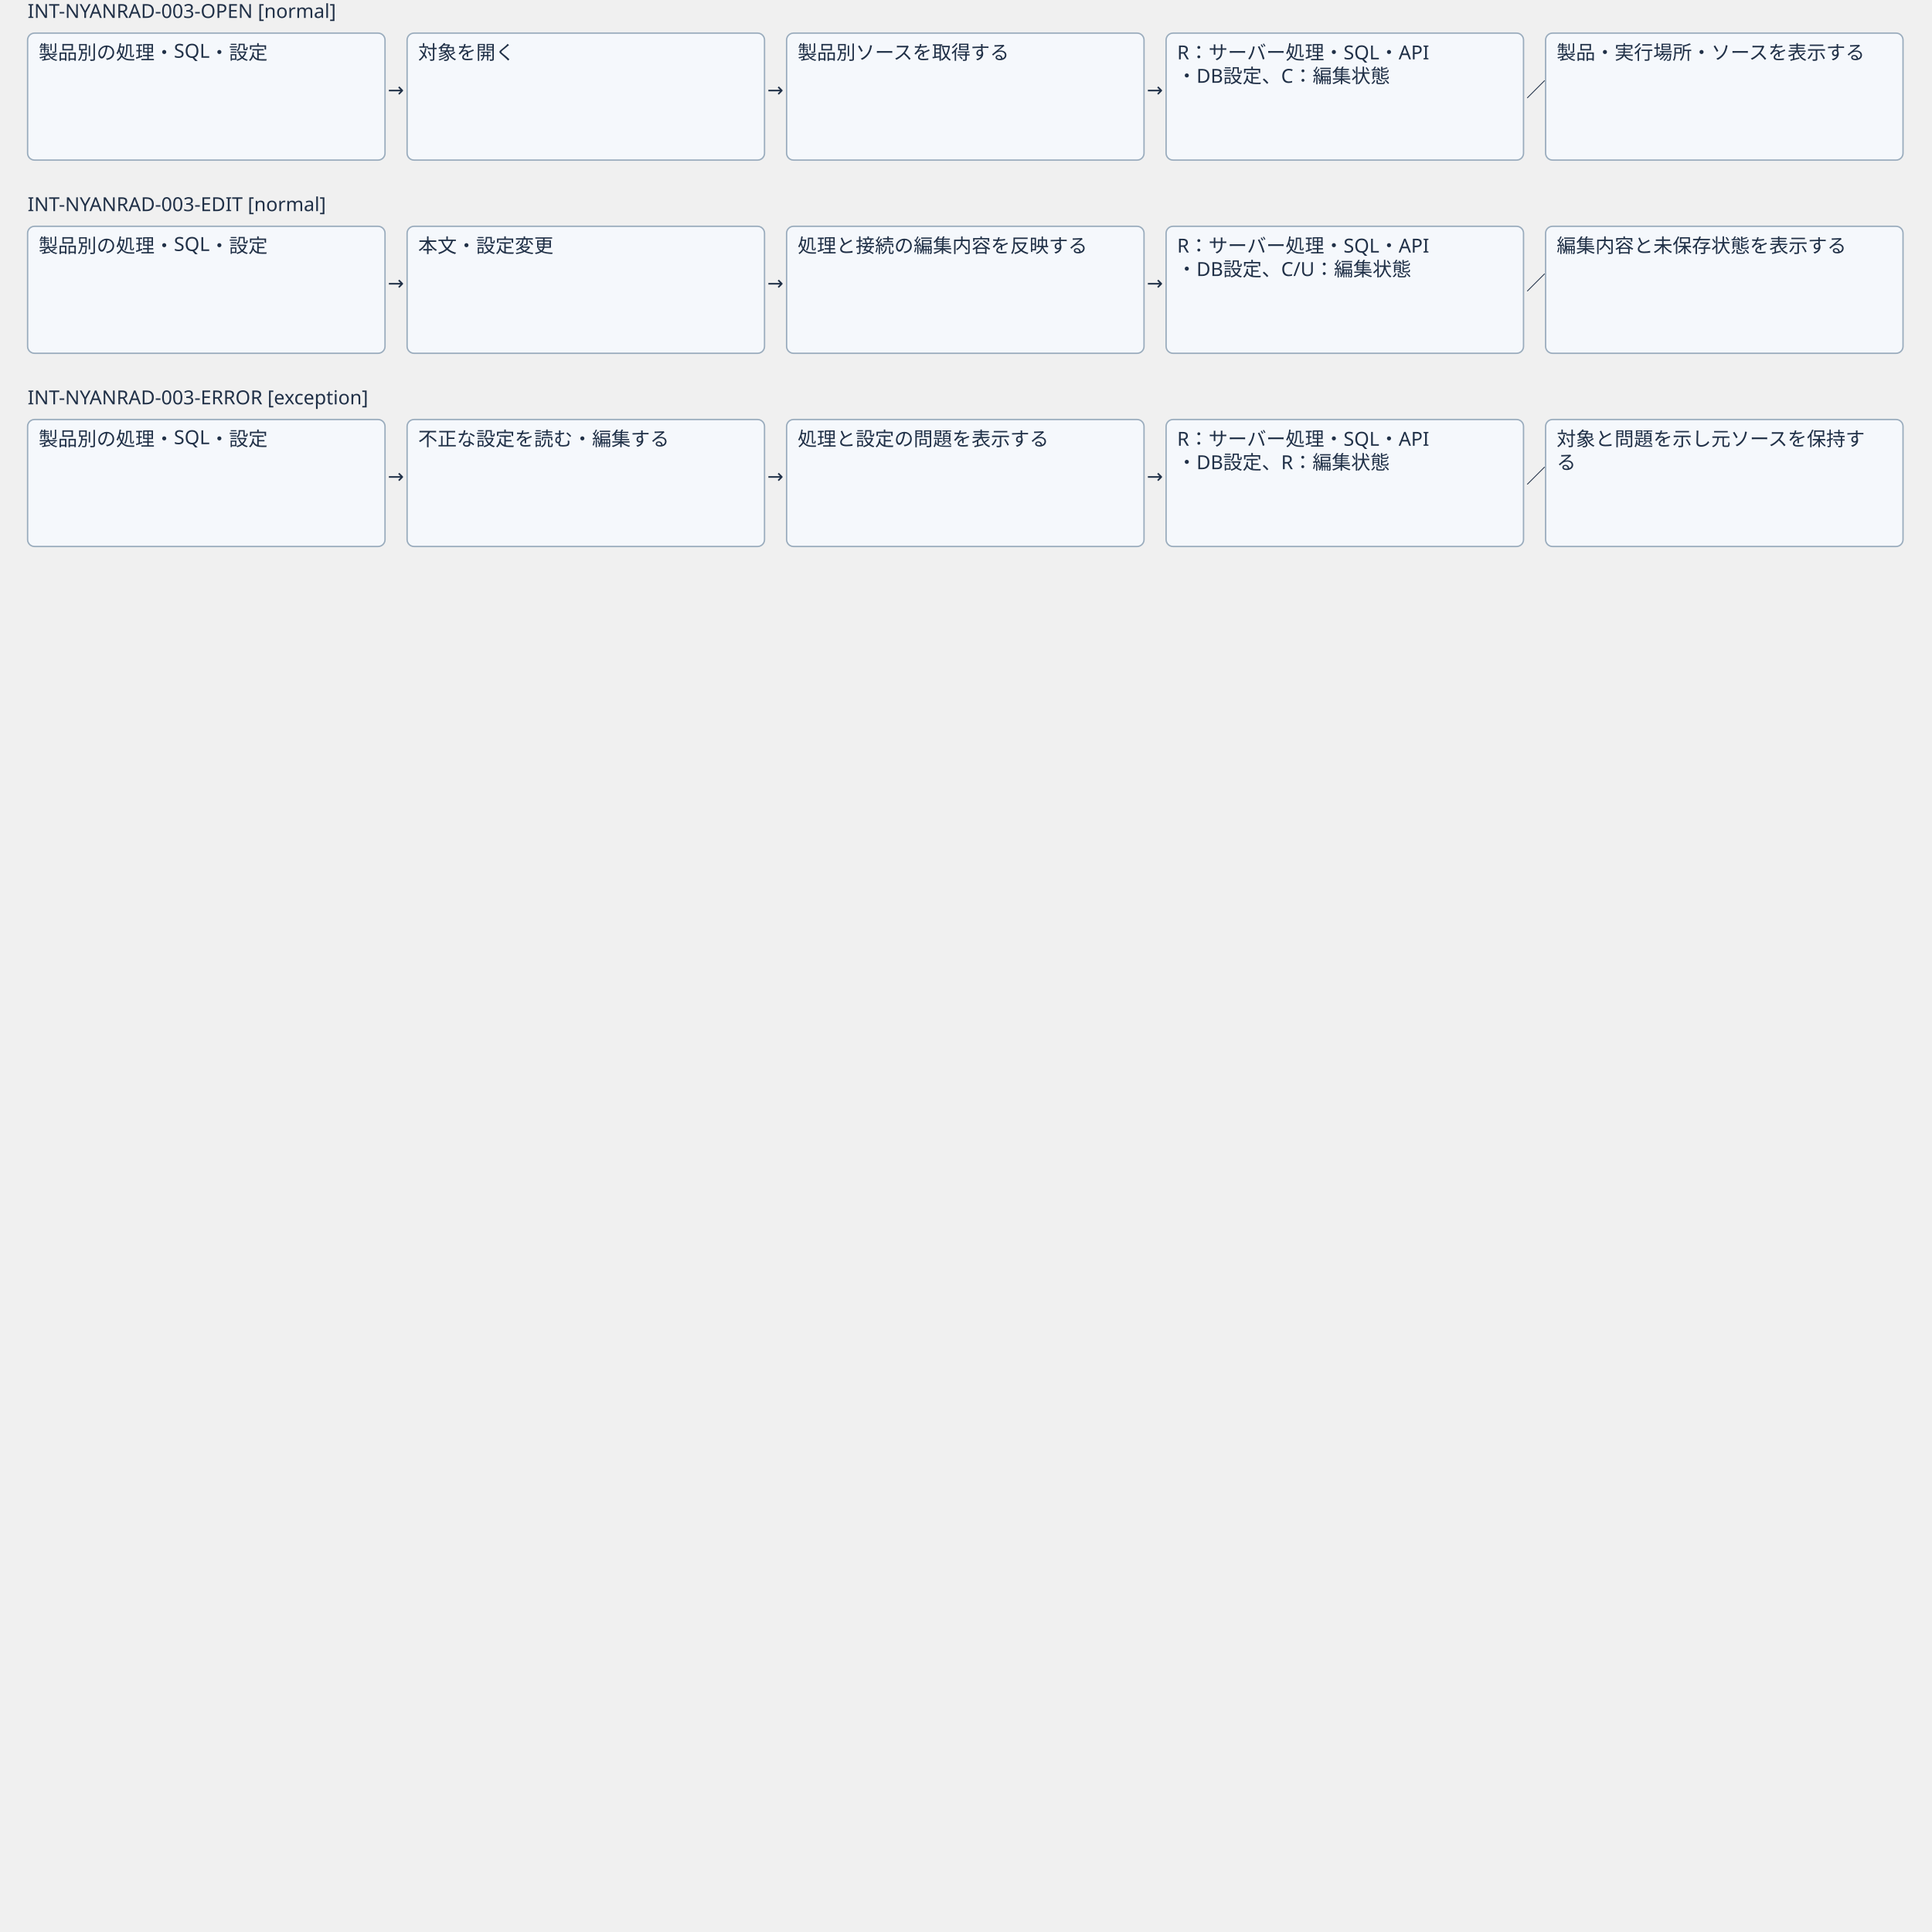
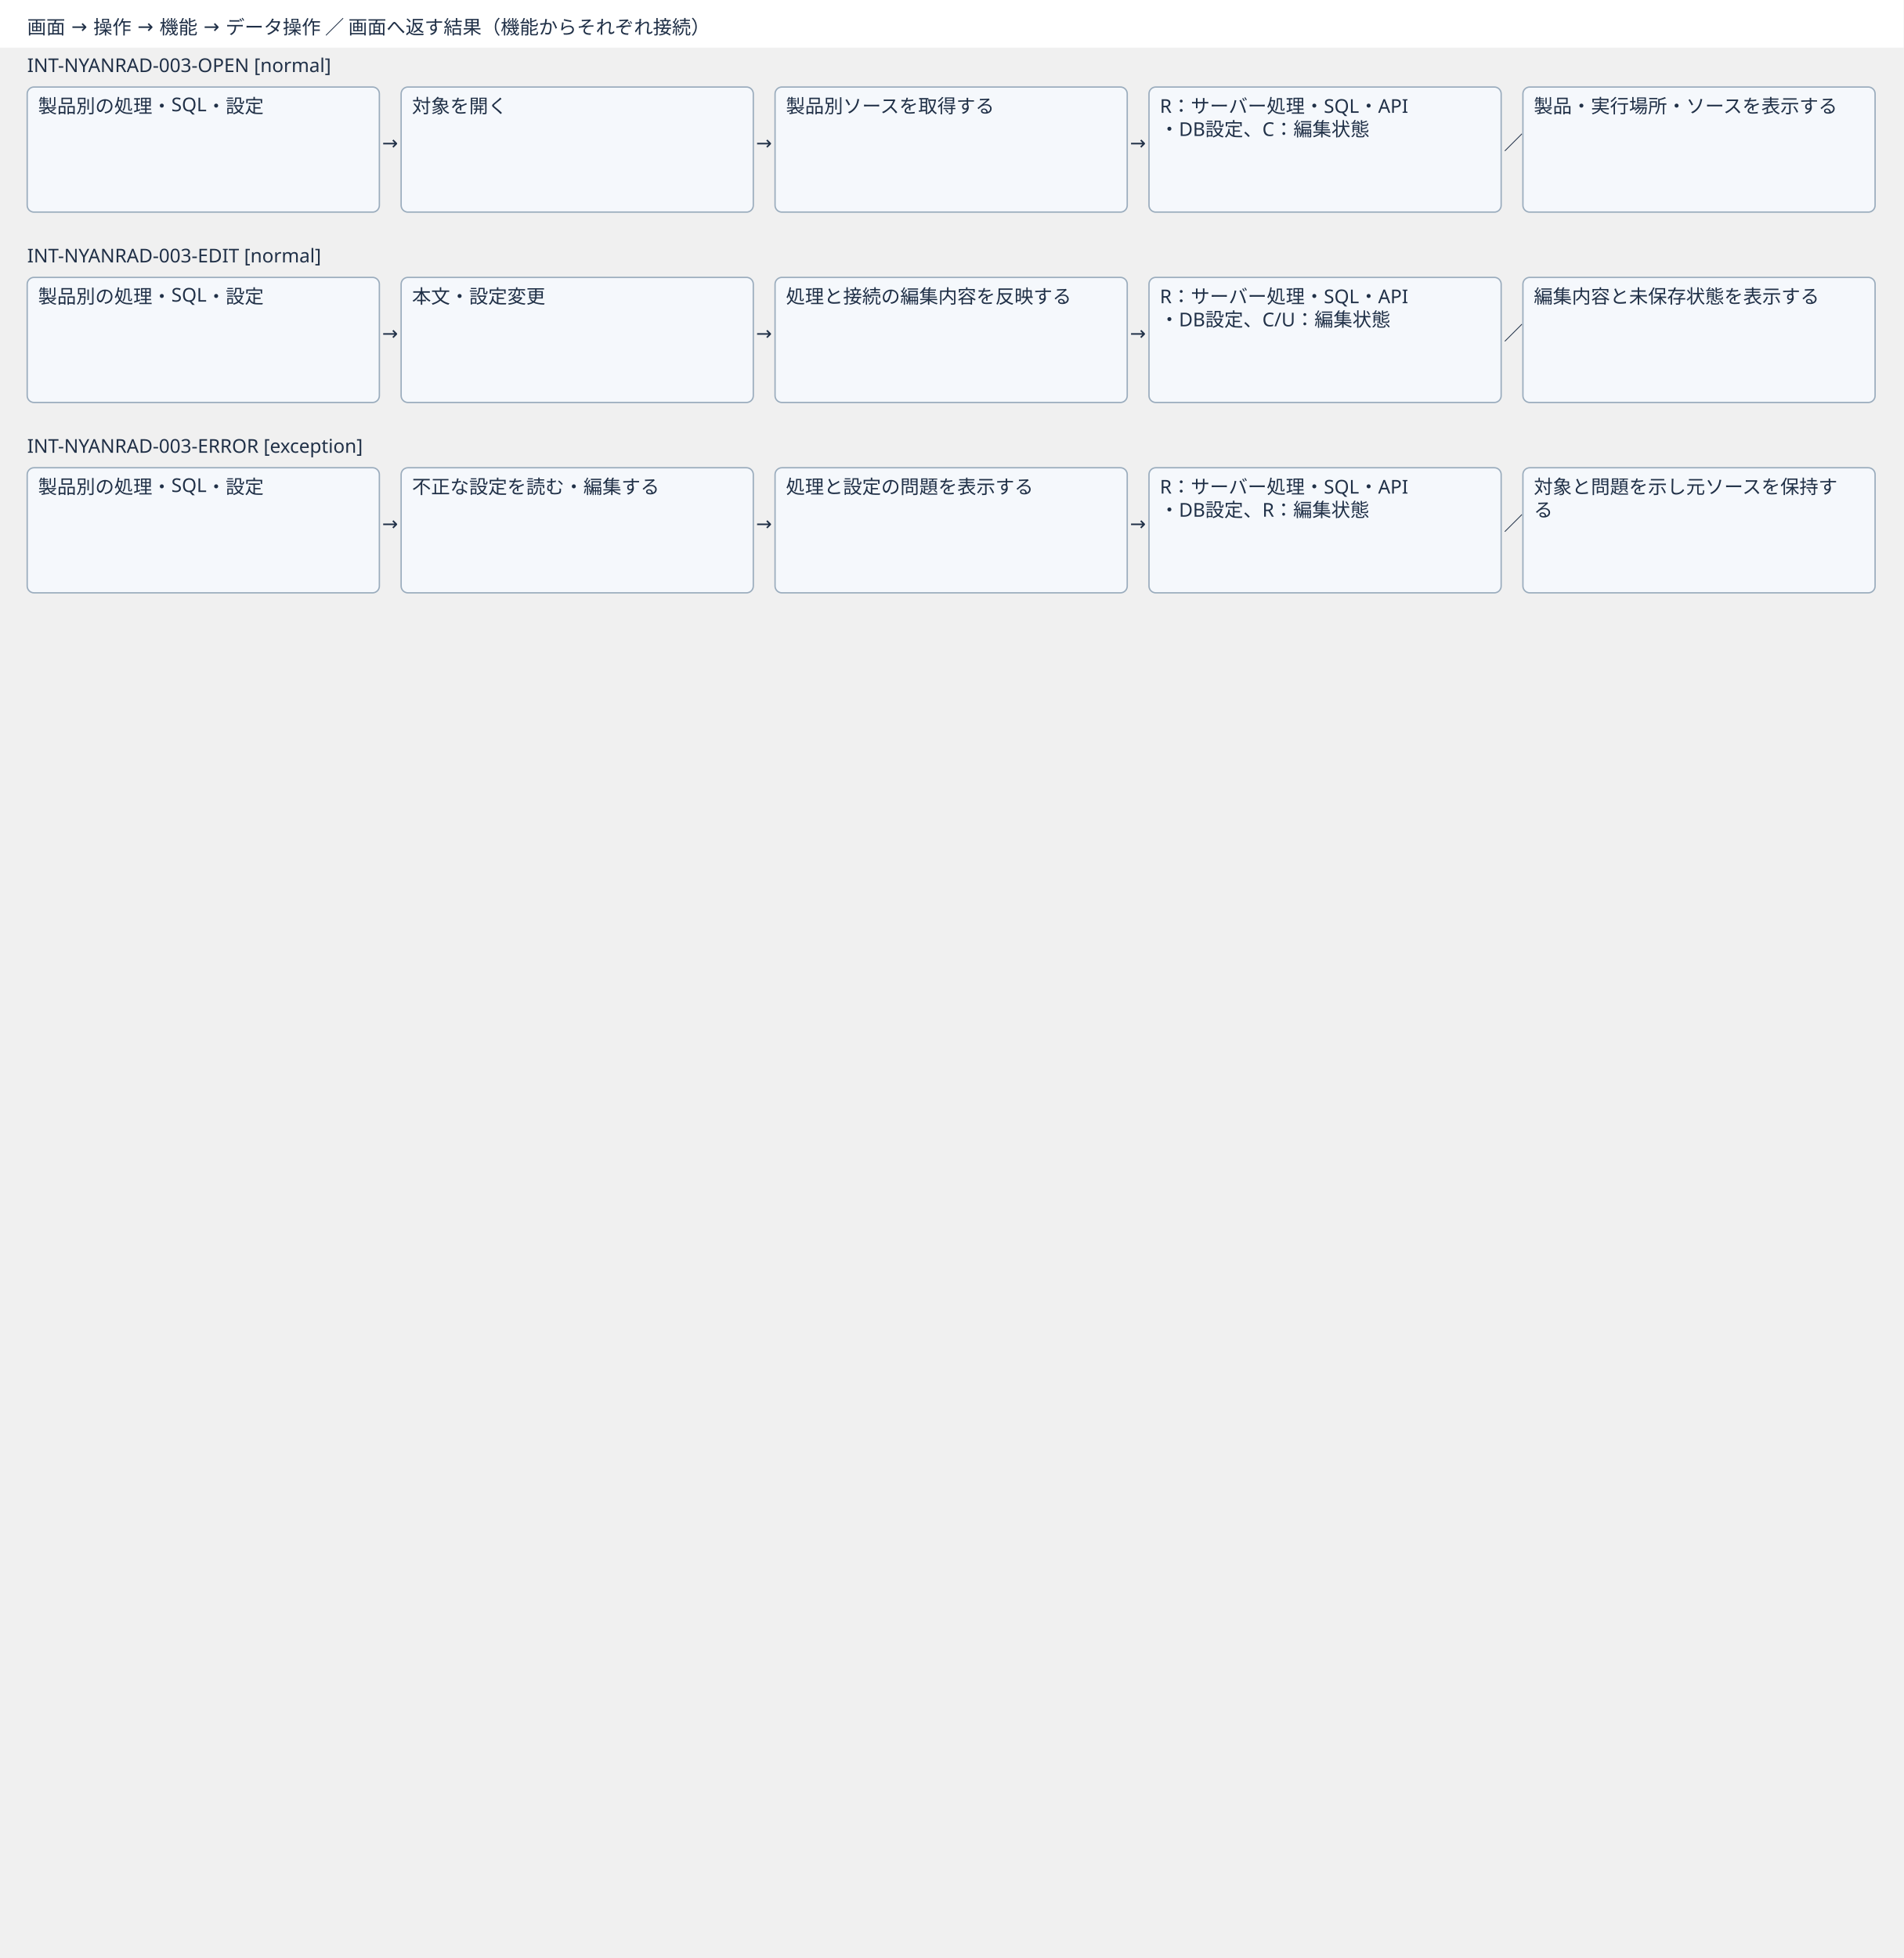
- <svg xmlns="http://www.w3.org/2000/svg" width="1400" height="1400" viewBox="0 90 1400 1400">
+ <svg xmlns="http://www.w3.org/2000/svg" width="1400" height="1440" viewBox="0 50 1400 1440">
  <style>text{font-family:system-ui,sans-serif;fill:#203047;font-size:14px}rect{stroke:#9aacbd;fill:#f5f8fc}.title{font-size:22px;font-weight:bold}</style>
  <text x="20" y="34" class="title">サーバー処理・SQLと接続を編集する — draft</text>
-   <text x="20" y="62">画面 → 操作 → 機能 → データ操作 ／ 画面へ返す結果（機能からそれぞれ接続）</text>
  <text x="20" y="103">INT-NYANRAD-003-OPEN [normal]</text>
  <rect x="20" y="114" width="259" height="92" rx="5" />
  <text x="28" y="133">製品別の処理・SQL・設定</text>
  <text x="281" y="160">→</text>
  <rect x="295" y="114" width="259" height="92" rx="5" />
  <text x="303" y="133">対象を開く</text>
  <text x="556" y="160">→</text>
  <rect x="570" y="114" width="259" height="92" rx="5" />
  <text x="578" y="133">製品別ソースを取得する</text>
  <text x="831" y="160">→</text>
  <rect x="845" y="114" width="259" height="92" rx="5" />
  <text x="853" y="133">R：サーバー処理・SQL・API</text>
  <text x="853" y="150">・DB設定、C：編集状態</text>
  <text x="1106" y="160">／</text>
  <rect x="1120" y="114" width="259" height="92" rx="5" />
  <text x="1128" y="133">製品・実行場所・ソースを表示する</text>
  <text x="20" y="243">INT-NYANRAD-003-EDIT [normal]</text>
  <rect x="20" y="254" width="259" height="92" rx="5" />
  <text x="28" y="273">製品別の処理・SQL・設定</text>
  <text x="281" y="300">→</text>
  <rect x="295" y="254" width="259" height="92" rx="5" />
  <text x="303" y="273">本文・設定変更</text>
  <text x="556" y="300">→</text>
  <rect x="570" y="254" width="259" height="92" rx="5" />
  <text x="578" y="273">処理と接続の編集内容を反映する</text>
  <text x="831" y="300">→</text>
  <rect x="845" y="254" width="259" height="92" rx="5" />
  <text x="853" y="273">R：サーバー処理・SQL・API</text>
  <text x="853" y="290">・DB設定、C/U：編集状態</text>
  <text x="1106" y="300">／</text>
  <rect x="1120" y="254" width="259" height="92" rx="5" />
  <text x="1128" y="273">編集内容と未保存状態を表示する</text>
  <text x="20" y="383">INT-NYANRAD-003-ERROR [exception]</text>
  <rect x="20" y="394" width="259" height="92" rx="5" />
  <text x="28" y="413">製品別の処理・SQL・設定</text>
  <text x="281" y="440">→</text>
  <rect x="295" y="394" width="259" height="92" rx="5" />
  <text x="303" y="413">不正な設定を読む・編集する</text>
  <text x="556" y="440">→</text>
  <rect x="570" y="394" width="259" height="92" rx="5" />
  <text x="578" y="413">処理と設定の問題を表示する</text>
  <text x="831" y="440">→</text>
  <rect x="845" y="394" width="259" height="92" rx="5" />
  <text x="853" y="413">R：サーバー処理・SQL・API</text>
  <text x="853" y="430">・DB設定、R：編集状態</text>
  <text x="1106" y="440">／</text>
  <rect x="1120" y="394" width="259" height="92" rx="5" />
  <text x="1128" y="413">対象と問題を示し元ソースを保持す</text>
  <text x="1128" y="430">る</text>
+   <rect x="0" y="50" width="1400" height="35" style="fill:white;stroke:none" />
+   <text x="20" y="75">画面 → 操作 → 機能 → データ操作 ／ 画面へ返す結果（機能からそれぞれ接続）</text>
</svg>
